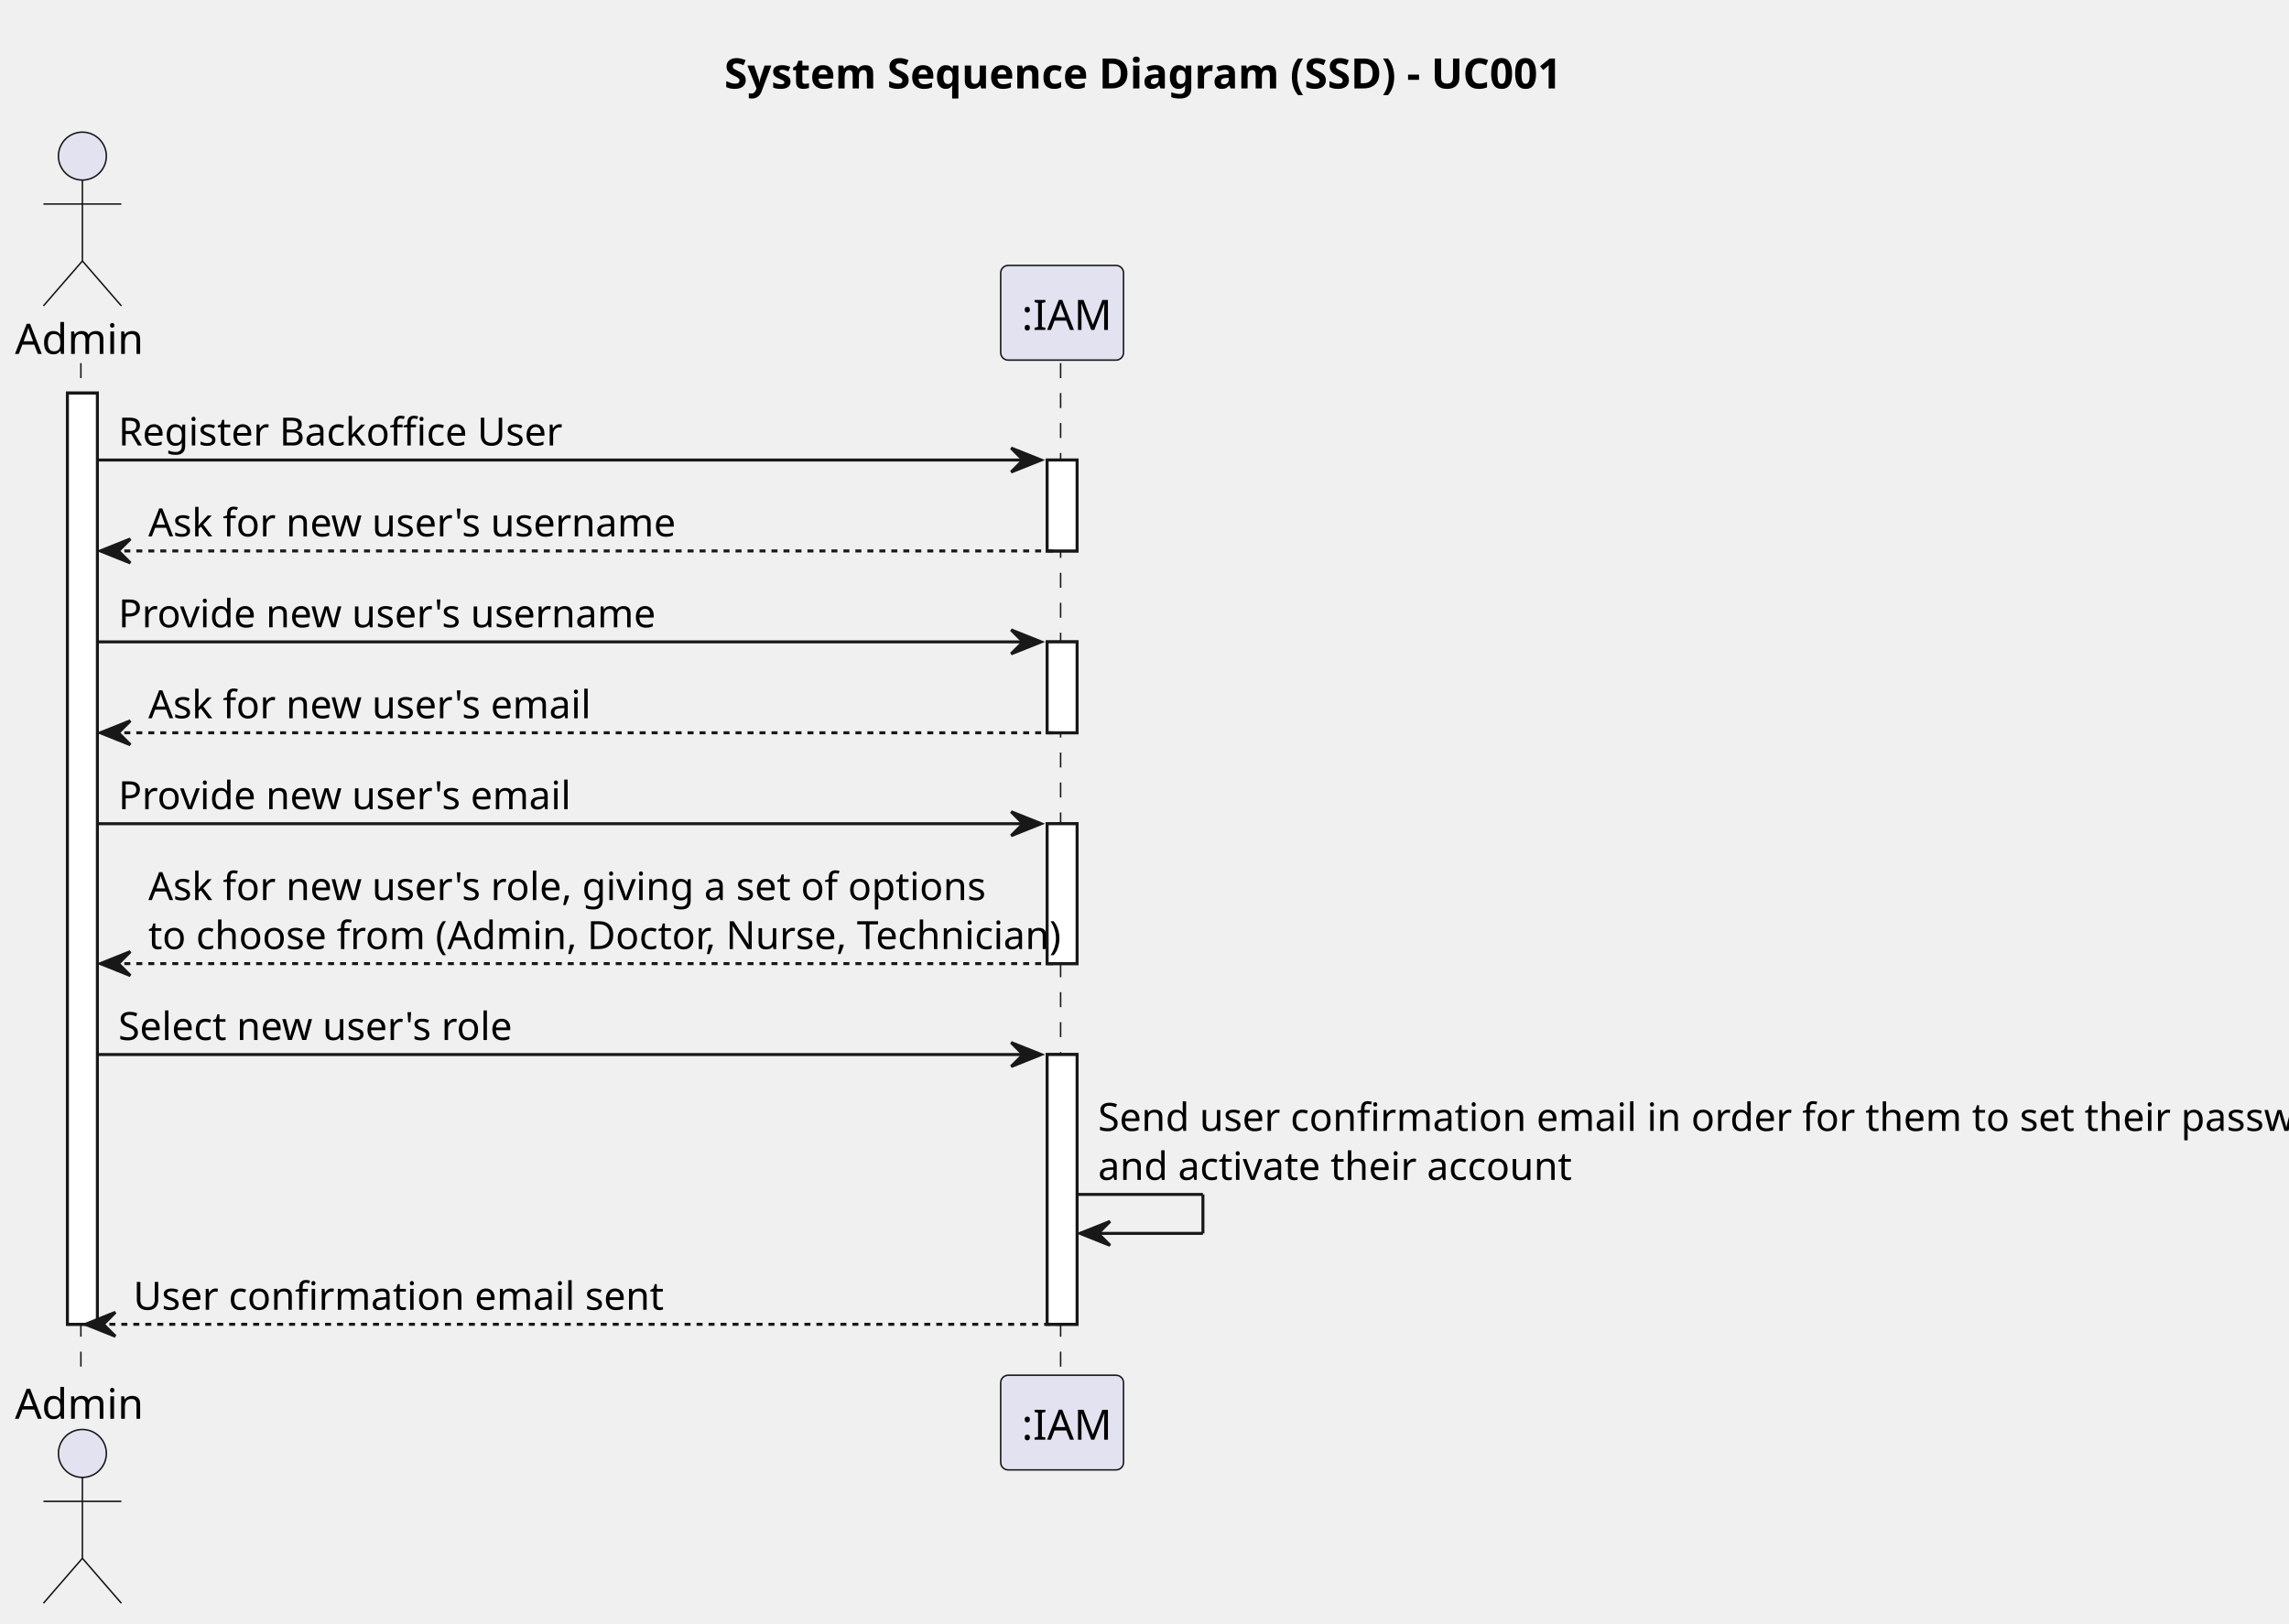
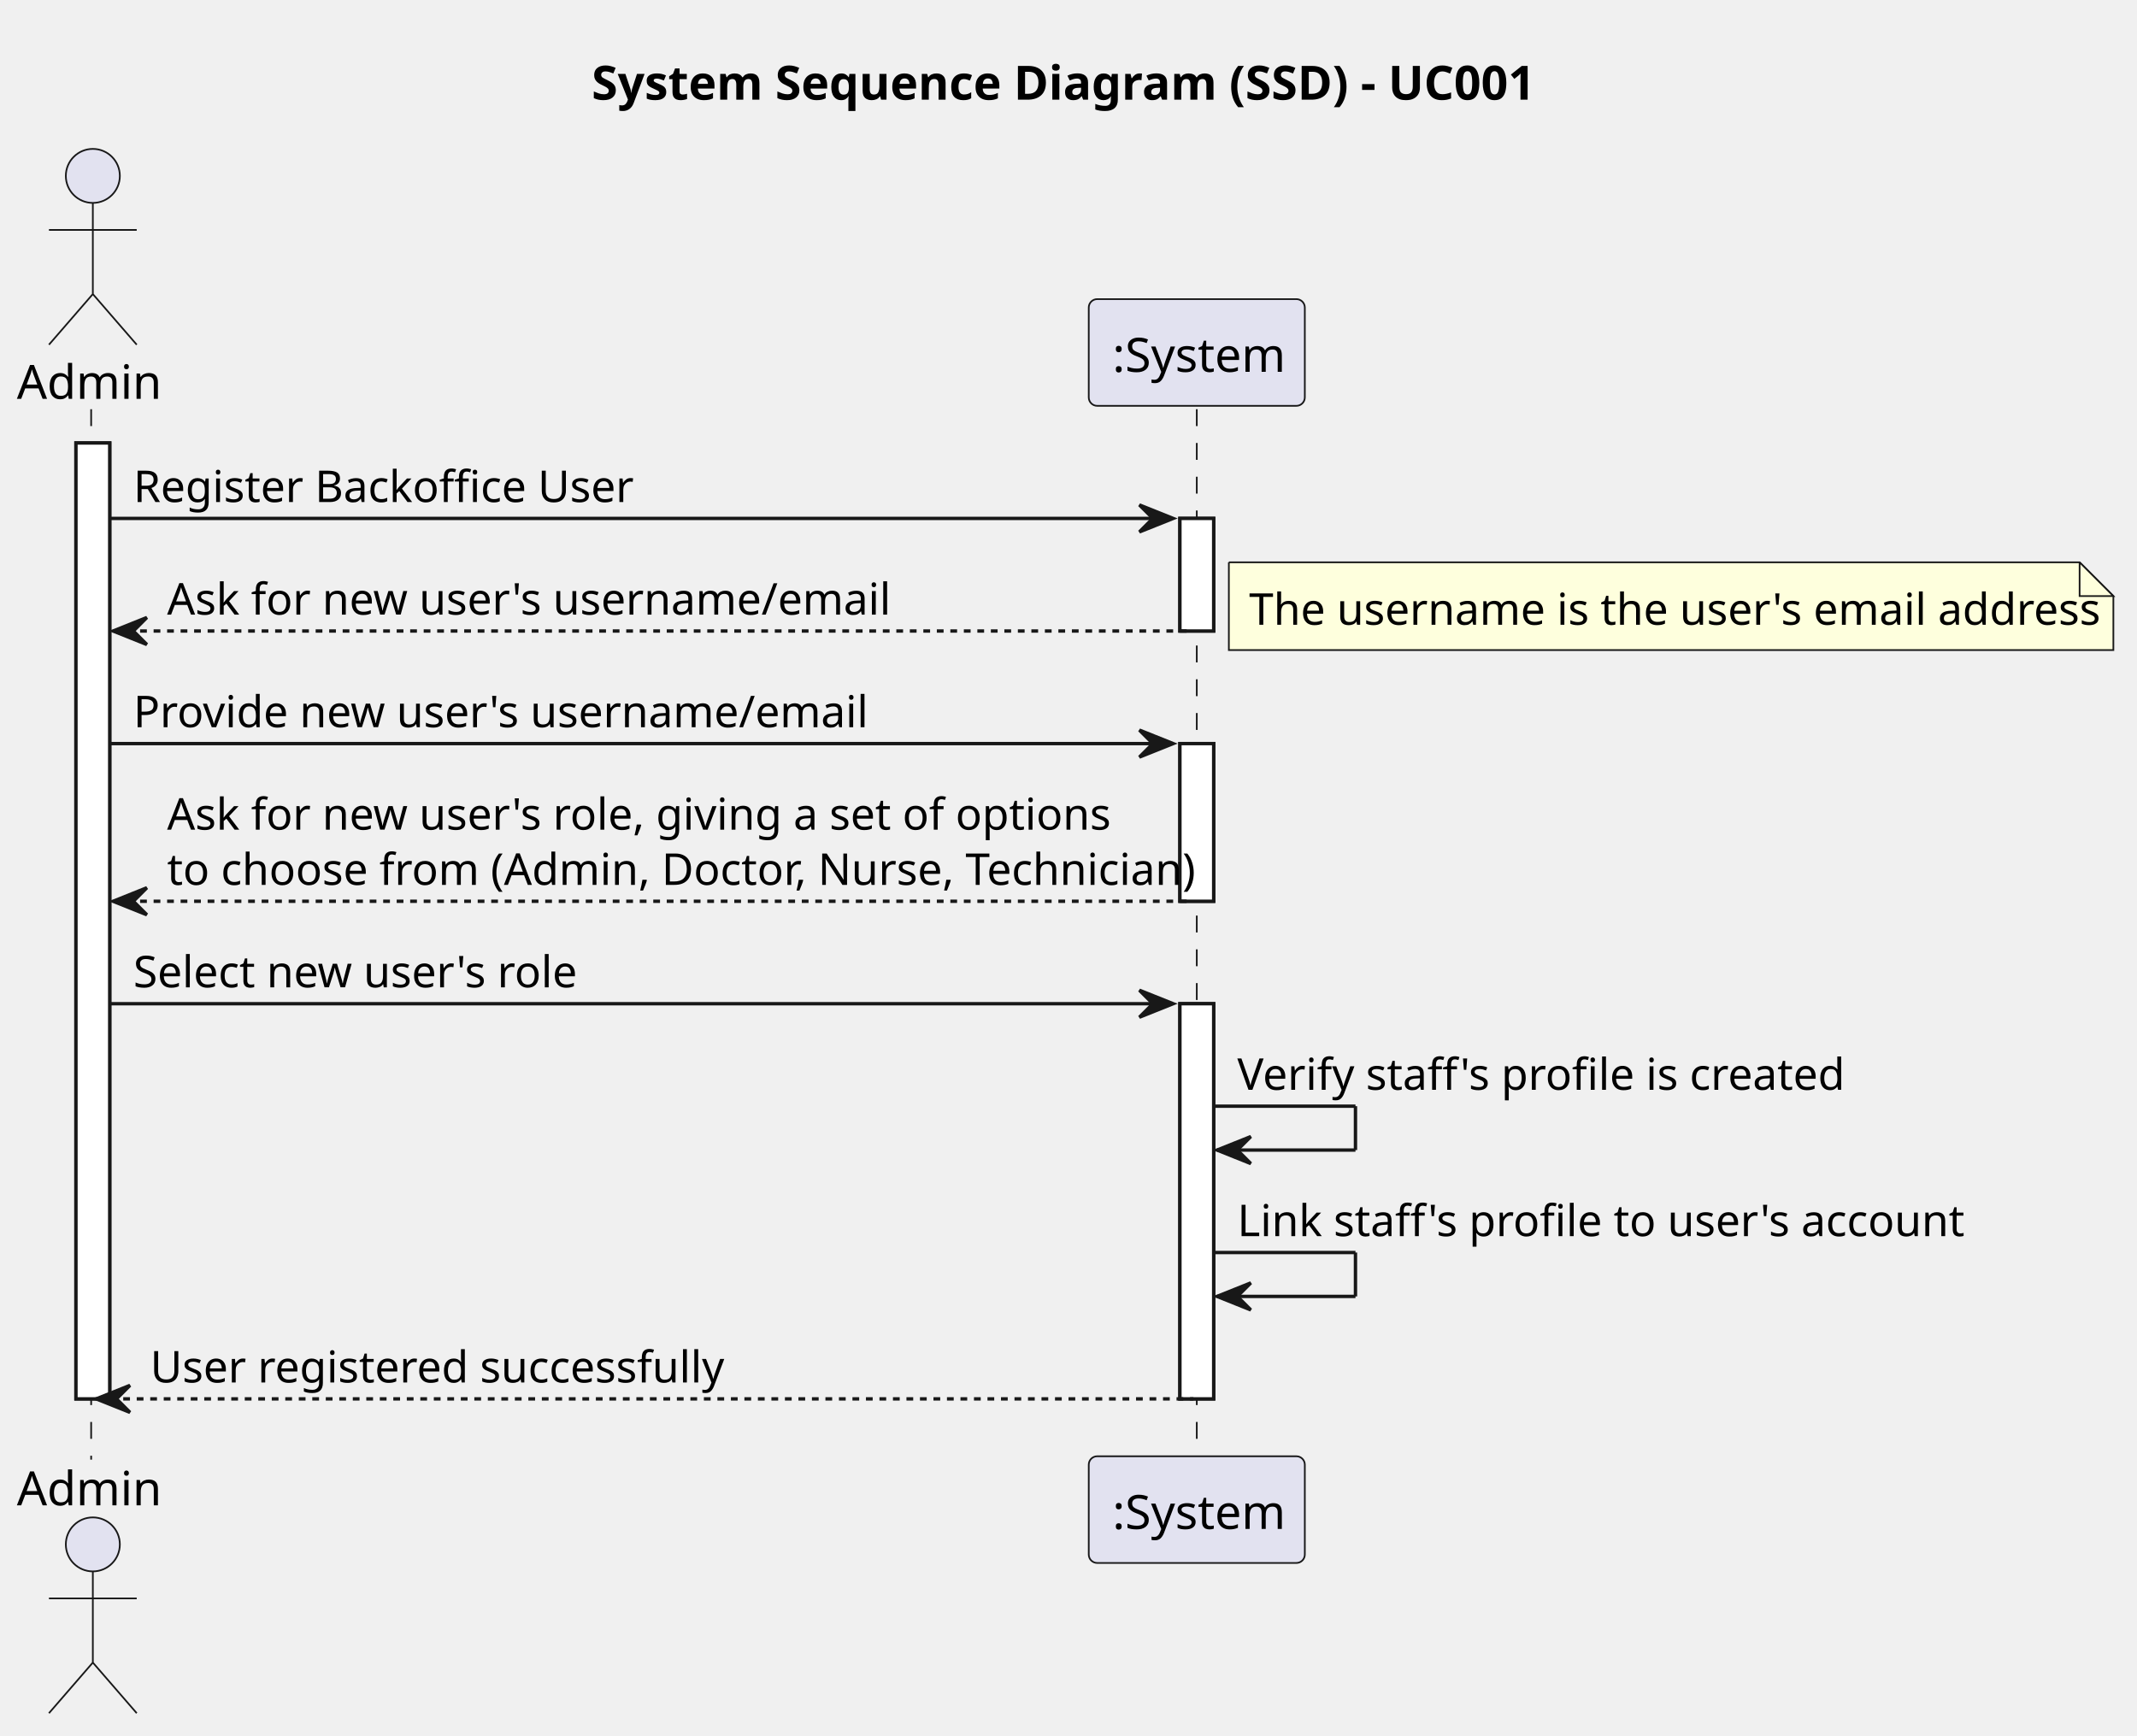
- <svg xmlns="http://www.w3.org/2000/svg" contentStyleType="text/css" height="542px" preserveAspectRatio="none" style="width:764px;height:542px;background:#FFFFFF;" version="1.1" viewBox="0 0 764 542" width="764px" zoomAndPan="magnify">
+ <svg xmlns="http://www.w3.org/2000/svg" contentStyleType="text/css" height="514px" preserveAspectRatio="none" style="width:633px;height:514px;background:#FFFFFF;" version="1.1" viewBox="0 0 633 514" width="633px" zoomAndPan="magnify">
  <defs />
  <g>
-     <text fill="#000000" font-family="sans-serif" font-size="14" font-weight="bold" lengthAdjust="spacing" textLength="285" x="241.75" y="29.533">System Sequence Diagram (SSD) - UC001</text>
-     <rect fill="#FFFFFF" height="310.867" style="stroke:#181818;stroke-width:1.0;" width="10" x="22.5" y="131.219" />
-     <rect fill="#FFFFFF" height="30.352" style="stroke:#181818;stroke-width:1.0;" width="10" x="349.5" y="153.57" />
-     <rect fill="#FFFFFF" height="30.352" style="stroke:#181818;stroke-width:1.0;" width="10" x="349.5" y="214.273" />
-     <rect fill="#FFFFFF" height="46.703" style="stroke:#181818;stroke-width:1.0;" width="10" x="349.5" y="274.977" />
-     <rect fill="#FFFFFF" height="90.055" style="stroke:#181818;stroke-width:1.0;" width="10" x="349.5" y="352.031" />
-     <line style="stroke:#181818;stroke-width:0.5;stroke-dasharray:5.0,5.0;" x1="27" x2="27" y1="121.219" y2="460.086" />
-     <line style="stroke:#181818;stroke-width:0.5;stroke-dasharray:5.0,5.0;" x1="354" x2="354" y1="121.219" y2="460.086" />
+     <text fill="#000000" font-family="sans-serif" font-size="14" font-weight="bold" lengthAdjust="spacing" textLength="285" x="175.25" y="29.533">System Sequence Diagram (SSD) - UC001</text>
+     <rect fill="#FFFFFF" height="283.164" style="stroke:#181818;stroke-width:1.0;" width="10" x="22.5" y="131.219" />
+     <rect fill="#FFFFFF" height="33.352" style="stroke:#181818;stroke-width:1.0;" width="10" x="349.5" y="153.57" />
+     <rect fill="#FFFFFF" height="46.703" style="stroke:#181818;stroke-width:1.0;" width="10" x="349.5" y="220.273" />
+     <rect fill="#FFFFFF" height="117.055" style="stroke:#181818;stroke-width:1.0;" width="10" x="349.5" y="297.328" />
+     <line style="stroke:#181818;stroke-width:0.5;stroke-dasharray:5.0,5.0;" x1="27" x2="27" y1="121.219" y2="432.383" />
+     <line style="stroke:#181818;stroke-width:0.5;stroke-dasharray:5.0,5.0;" x1="354.5" x2="354.5" y1="121.219" y2="432.383" />
    <text fill="#000000" font-family="sans-serif" font-size="14" lengthAdjust="spacing" textLength="39" x="5" y="118.143">Admin</text>
    <ellipse cx="27.5" cy="52.109" fill="#E2E2F0" rx="8" ry="8" style="stroke:#181818;stroke-width:0.5;" />
    <path d="M27.5,60.109 L27.5,87.109 M14.5,68.109 L40.5,68.109 M27.5,87.109 L14.5,102.109 M27.5,87.109 L40.5,102.109 " fill="none" style="stroke:#181818;stroke-width:0.5;" />
-     <text fill="#000000" font-family="sans-serif" font-size="14" lengthAdjust="spacing" textLength="39" x="5" y="473.619">Admin</text>
-     <ellipse cx="27.5" cy="485.195" fill="#E2E2F0" rx="8" ry="8" style="stroke:#181818;stroke-width:0.5;" />
-     <path d="M27.5,493.195 L27.5,520.195 M14.5,501.195 L40.5,501.195 M27.5,520.195 L14.5,535.195 M27.5,520.195 L40.5,535.195 " fill="none" style="stroke:#181818;stroke-width:0.5;" />
-     <rect fill="#E2E2F0" height="31.609" rx="2.5" ry="2.5" style="stroke:#181818;stroke-width:0.5;" width="41" x="334" y="88.609" />
-     <text fill="#000000" font-family="sans-serif" font-size="14" lengthAdjust="spacing" textLength="27" x="341" y="110.143">:IAM</text>
-     <rect fill="#E2E2F0" height="31.609" rx="2.5" ry="2.5" style="stroke:#181818;stroke-width:0.5;" width="41" x="334" y="459.086" />
-     <text fill="#000000" font-family="sans-serif" font-size="14" lengthAdjust="spacing" textLength="27" x="341" y="480.619">:IAM</text>
-     <rect fill="#FFFFFF" height="310.867" style="stroke:#181818;stroke-width:1.0;" width="10" x="22.5" y="131.219" />
-     <rect fill="#FFFFFF" height="30.352" style="stroke:#181818;stroke-width:1.0;" width="10" x="349.5" y="153.57" />
-     <rect fill="#FFFFFF" height="30.352" style="stroke:#181818;stroke-width:1.0;" width="10" x="349.5" y="214.273" />
-     <rect fill="#FFFFFF" height="46.703" style="stroke:#181818;stroke-width:1.0;" width="10" x="349.5" y="274.977" />
-     <rect fill="#FFFFFF" height="90.055" style="stroke:#181818;stroke-width:1.0;" width="10" x="349.5" y="352.031" />
+     <text fill="#000000" font-family="sans-serif" font-size="14" lengthAdjust="spacing" textLength="39" x="5" y="445.916">Admin</text>
+     <ellipse cx="27.5" cy="457.492" fill="#E2E2F0" rx="8" ry="8" style="stroke:#181818;stroke-width:0.5;" />
+     <path d="M27.5,465.492 L27.5,492.492 M14.5,473.492 L40.5,473.492 M27.5,492.492 L14.5,507.492 M27.5,492.492 L40.5,507.492 " fill="none" style="stroke:#181818;stroke-width:0.5;" />
+     <rect fill="#E2E2F0" height="31.609" rx="2.5" ry="2.5" style="stroke:#181818;stroke-width:0.5;" width="64" x="322.5" y="88.609" />
+     <text fill="#000000" font-family="sans-serif" font-size="14" lengthAdjust="spacing" textLength="50" x="329.5" y="110.143">:System</text>
+     <rect fill="#E2E2F0" height="31.609" rx="2.5" ry="2.5" style="stroke:#181818;stroke-width:0.5;" width="64" x="322.5" y="431.383" />
+     <text fill="#000000" font-family="sans-serif" font-size="14" lengthAdjust="spacing" textLength="50" x="329.5" y="452.916">:System</text>
+     <rect fill="#FFFFFF" height="283.164" style="stroke:#181818;stroke-width:1.0;" width="10" x="22.5" y="131.219" />
+     <rect fill="#FFFFFF" height="33.352" style="stroke:#181818;stroke-width:1.0;" width="10" x="349.5" y="153.57" />
+     <rect fill="#FFFFFF" height="46.703" style="stroke:#181818;stroke-width:1.0;" width="10" x="349.5" y="220.273" />
+     <rect fill="#FFFFFF" height="117.055" style="stroke:#181818;stroke-width:1.0;" width="10" x="349.5" y="297.328" />
    <polygon fill="#181818" points="337.5,149.57,347.5,153.57,337.5,157.57,341.5,153.57" style="stroke:#181818;stroke-width:1.0;" />
    <line style="stroke:#181818;stroke-width:1.0;" x1="32.5" x2="343.5" y1="153.57" y2="153.57" />
    <text fill="#000000" font-family="sans-serif" font-size="13" lengthAdjust="spacing" textLength="143" x="39.5" y="148.714">Register Backoffice User</text>
-     <polygon fill="#181818" points="43.5,179.922,33.5,183.922,43.5,187.922,39.5,183.922" style="stroke:#181818;stroke-width:1.0;" />
-     <line style="stroke:#181818;stroke-width:1.0;stroke-dasharray:2.0,2.0;" x1="37.5" x2="353.5" y1="183.922" y2="183.922" />
-     <text fill="#000000" font-family="sans-serif" font-size="13" lengthAdjust="spacing" textLength="167" x="49.5" y="179.065">Ask for new user's username</text>
-     <polygon fill="#181818" points="337.5,210.273,347.5,214.273,337.5,218.273,341.5,214.273" style="stroke:#181818;stroke-width:1.0;" />
-     <line style="stroke:#181818;stroke-width:1.0;" x1="32.5" x2="343.5" y1="214.273" y2="214.273" />
-     <text fill="#000000" font-family="sans-serif" font-size="13" lengthAdjust="spacing" textLength="168" x="39.5" y="209.417">Provide new user's username</text>
-     <polygon fill="#181818" points="43.5,240.625,33.5,244.625,43.5,248.625,39.5,244.625" style="stroke:#181818;stroke-width:1.0;" />
-     <line style="stroke:#181818;stroke-width:1.0;stroke-dasharray:2.0,2.0;" x1="37.5" x2="353.5" y1="244.625" y2="244.625" />
-     <text fill="#000000" font-family="sans-serif" font-size="13" lengthAdjust="spacing" textLength="141" x="49.5" y="239.769">Ask for new user's email</text>
-     <polygon fill="#181818" points="337.5,270.977,347.5,274.977,337.5,278.977,341.5,274.977" style="stroke:#181818;stroke-width:1.0;" />
-     <line style="stroke:#181818;stroke-width:1.0;" x1="32.5" x2="343.5" y1="274.977" y2="274.977" />
-     <text fill="#000000" font-family="sans-serif" font-size="13" lengthAdjust="spacing" textLength="142" x="39.5" y="270.12">Provide new user's email</text>
-     <polygon fill="#181818" points="43.5,317.68,33.5,321.68,43.5,325.68,39.5,321.68" style="stroke:#181818;stroke-width:1.0;" />
-     <line style="stroke:#181818;stroke-width:1.0;stroke-dasharray:2.0,2.0;" x1="37.5" x2="353.5" y1="321.68" y2="321.68" />
-     <text fill="#000000" font-family="sans-serif" font-size="13" lengthAdjust="spacing" textLength="264" x="49.5" y="300.472">Ask for new user's role, giving a set of options</text>
-     <text fill="#000000" font-family="sans-serif" font-size="13" lengthAdjust="spacing" textLength="293" x="49.5" y="316.823">to choose from (Admin, Doctor, Nurse, Technician)</text>
-     <polygon fill="#181818" points="337.5,348.031,347.5,352.031,337.5,356.031,341.5,352.031" style="stroke:#181818;stroke-width:1.0;" />
-     <line style="stroke:#181818;stroke-width:1.0;" x1="32.5" x2="343.5" y1="352.031" y2="352.031" />
-     <text fill="#000000" font-family="sans-serif" font-size="13" lengthAdjust="spacing" textLength="127" x="39.5" y="347.175">Select new user's role</text>
-     <line style="stroke:#181818;stroke-width:1.0;" x1="359.5" x2="401.5" y1="398.734" y2="398.734" />
-     <line style="stroke:#181818;stroke-width:1.0;" x1="401.5" x2="401.5" y1="398.734" y2="411.734" />
-     <line style="stroke:#181818;stroke-width:1.0;" x1="360.5" x2="401.5" y1="411.734" y2="411.734" />
-     <polygon fill="#181818" points="370.5,407.734,360.5,411.734,370.5,415.734,366.5,411.734" style="stroke:#181818;stroke-width:1.0;" />
-     <text fill="#000000" font-family="sans-serif" font-size="13" lengthAdjust="spacing" textLength="391" x="366.5" y="377.526">Send user confirmation email in order for them to set their password</text>
-     <text fill="#000000" font-family="sans-serif" font-size="13" lengthAdjust="spacing" textLength="148" x="366.5" y="393.878">and activate their account</text>
-     <polygon fill="#181818" points="38.5,438.086,28.5,442.086,38.5,446.086,34.5,442.086" style="stroke:#181818;stroke-width:1.0;" />
-     <line style="stroke:#181818;stroke-width:1.0;stroke-dasharray:2.0,2.0;" x1="32.5" x2="353.5" y1="442.086" y2="442.086" />
-     <text fill="#000000" font-family="sans-serif" font-size="13" lengthAdjust="spacing" textLength="165" x="44.5" y="437.229">User confirmation email sent</text>
+     <polygon fill="#181818" points="43.5,182.922,33.5,186.922,43.5,190.922,39.5,186.922" style="stroke:#181818;stroke-width:1.0;" />
+     <line style="stroke:#181818;stroke-width:1.0;stroke-dasharray:2.0,2.0;" x1="37.5" x2="353.5" y1="186.922" y2="186.922" />
+     <text fill="#000000" font-family="sans-serif" font-size="13" lengthAdjust="spacing" textLength="202" x="49.5" y="182.065">Ask for new user's username/email</text>
+     <path d="M364,166.57 L364,192.57 L626,192.57 L626,176.57 L616,166.57 L364,166.57 " fill="#FEFFDD" style="stroke:#181818;stroke-width:0.5;" />
+     <path d="M616,166.57 L616,176.57 L626,176.57 L616,166.57 " fill="#FEFFDD" style="stroke:#181818;stroke-width:0.5;" />
+     <text fill="#000000" font-family="sans-serif" font-size="13" lengthAdjust="spacing" textLength="241" x="370" y="185.065">The username is the user's email address</text>
+     <polygon fill="#181818" points="337.5,216.273,347.5,220.273,337.5,224.273,341.5,220.273" style="stroke:#181818;stroke-width:1.0;" />
+     <line style="stroke:#181818;stroke-width:1.0;" x1="32.5" x2="343.5" y1="220.273" y2="220.273" />
+     <text fill="#000000" font-family="sans-serif" font-size="13" lengthAdjust="spacing" textLength="203" x="39.5" y="215.417">Provide new user's username/email</text>
+     <polygon fill="#181818" points="43.5,262.977,33.5,266.977,43.5,270.977,39.5,266.977" style="stroke:#181818;stroke-width:1.0;" />
+     <line style="stroke:#181818;stroke-width:1.0;stroke-dasharray:2.0,2.0;" x1="37.5" x2="353.5" y1="266.977" y2="266.977" />
+     <text fill="#000000" font-family="sans-serif" font-size="13" lengthAdjust="spacing" textLength="264" x="49.5" y="245.769">Ask for new user's role, giving a set of options</text>
+     <text fill="#000000" font-family="sans-serif" font-size="13" lengthAdjust="spacing" textLength="293" x="49.5" y="262.12">to choose from (Admin, Doctor, Nurse, Technician)</text>
+     <polygon fill="#181818" points="337.5,293.328,347.5,297.328,337.5,301.328,341.5,297.328" style="stroke:#181818;stroke-width:1.0;" />
+     <line style="stroke:#181818;stroke-width:1.0;" x1="32.5" x2="343.5" y1="297.328" y2="297.328" />
+     <text fill="#000000" font-family="sans-serif" font-size="13" lengthAdjust="spacing" textLength="127" x="39.5" y="292.472">Select new user's role</text>
+     <line style="stroke:#181818;stroke-width:1.0;" x1="359.5" x2="401.5" y1="327.68" y2="327.68" />
+     <line style="stroke:#181818;stroke-width:1.0;" x1="401.5" x2="401.5" y1="327.68" y2="340.68" />
+     <line style="stroke:#181818;stroke-width:1.0;" x1="360.5" x2="401.5" y1="340.68" y2="340.68" />
+     <polygon fill="#181818" points="370.5,336.68,360.5,340.68,370.5,344.68,366.5,340.68" style="stroke:#181818;stroke-width:1.0;" />
+     <text fill="#000000" font-family="sans-serif" font-size="13" lengthAdjust="spacing" textLength="169" x="366.5" y="322.823">Verify staff's profile is created</text>
+     <line style="stroke:#181818;stroke-width:1.0;" x1="359.5" x2="401.5" y1="371.031" y2="371.031" />
+     <line style="stroke:#181818;stroke-width:1.0;" x1="401.5" x2="401.5" y1="371.031" y2="384.031" />
+     <line style="stroke:#181818;stroke-width:1.0;" x1="360.5" x2="401.5" y1="384.031" y2="384.031" />
+     <polygon fill="#181818" points="370.5,380.031,360.5,384.031,370.5,388.031,366.5,384.031" style="stroke:#181818;stroke-width:1.0;" />
+     <text fill="#000000" font-family="sans-serif" font-size="13" lengthAdjust="spacing" textLength="202" x="366.5" y="366.175">Link staff's profile to user's account</text>
+     <polygon fill="#181818" points="38.5,410.383,28.5,414.383,38.5,418.383,34.5,414.383" style="stroke:#181818;stroke-width:1.0;" />
+     <line style="stroke:#181818;stroke-width:1.0;stroke-dasharray:2.0,2.0;" x1="32.5" x2="353.5" y1="414.383" y2="414.383" />
+     <text fill="#000000" font-family="sans-serif" font-size="13" lengthAdjust="spacing" textLength="164" x="44.5" y="409.526">User registered successfully</text>
  </g>
</svg>
